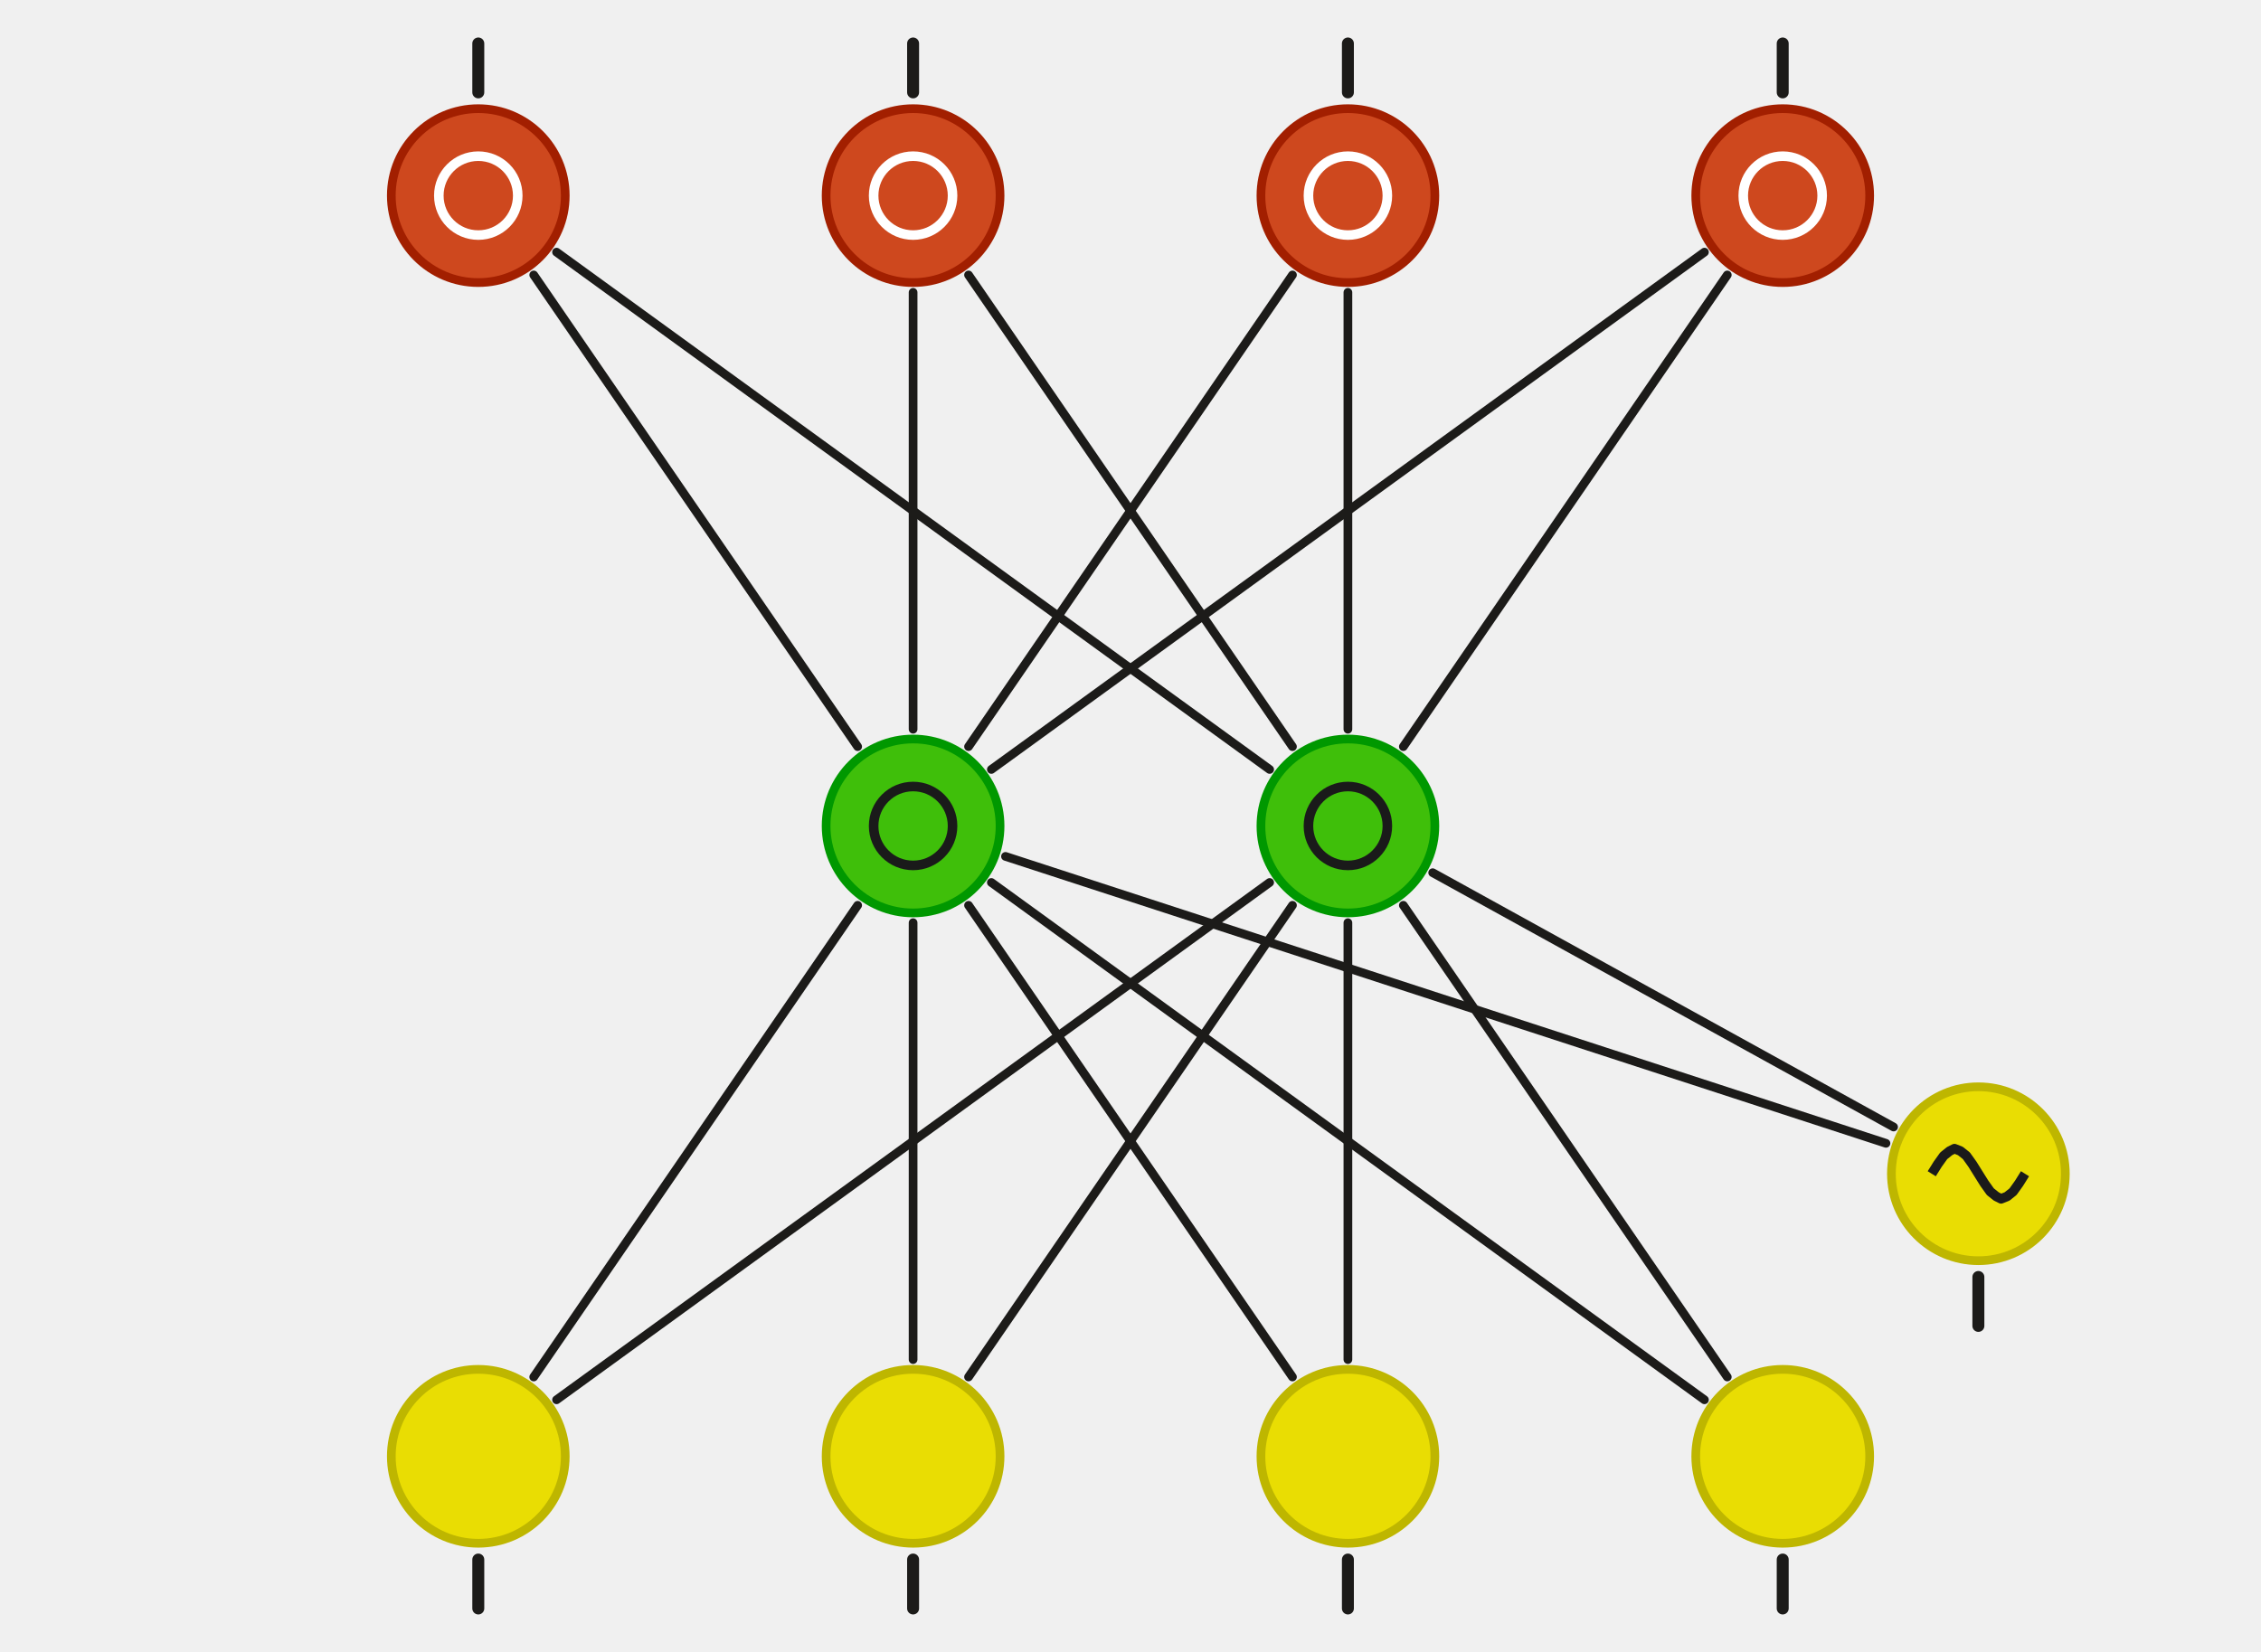
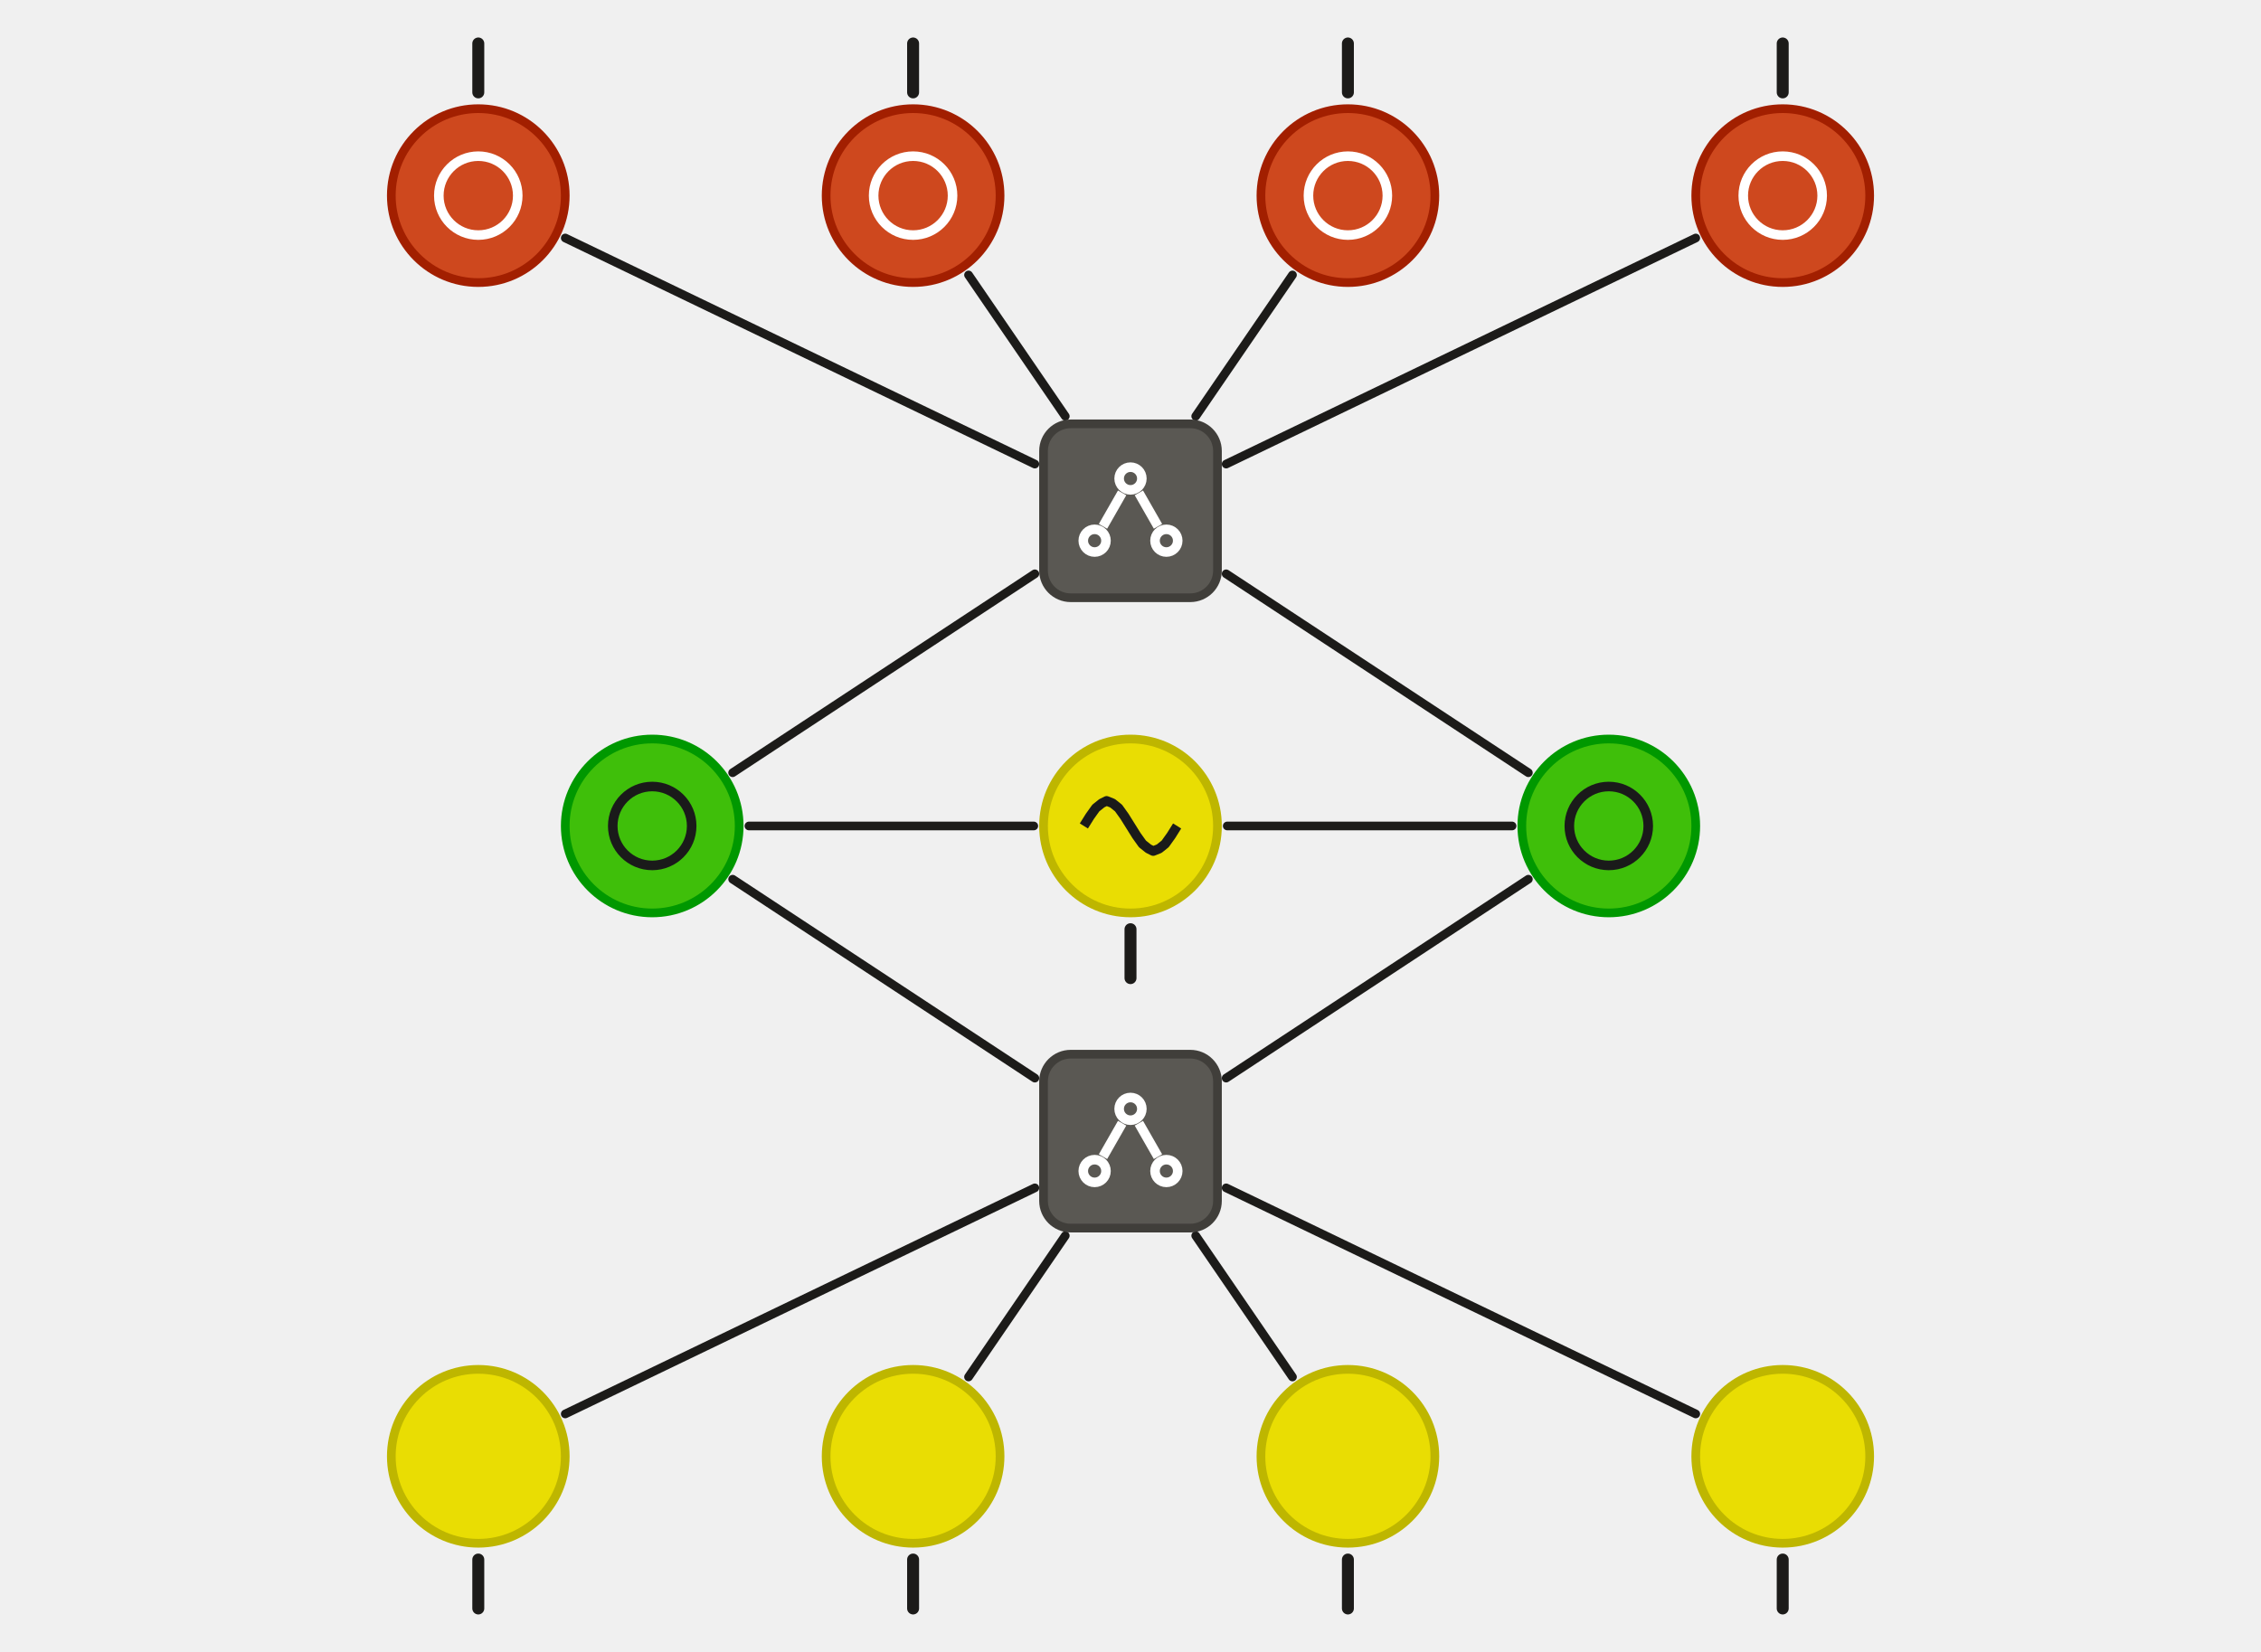
<svg xmlns="http://www.w3.org/2000/svg" viewBox="0 0 208 152" width="416" height="304" role="img">
  <defs>
    <marker id="arr-vae" viewBox="0 0 10 10" refX="8" refY="5" markerUnits="userSpaceOnUse" markerWidth="5.4" markerHeight="5.4" orient="auto-start-reverse">
      <path d="M2 1L8 5L2 9" fill="none" stroke="#1C1B19" stroke-width="1.481" stroke-linecap="round" stroke-linejoin="round" />
    </marker>
  </defs>
  <g fill="none" stroke="#1C1B19" stroke-width="0.8" stroke-linecap="round" stroke-linejoin="round">
-     <line x1="49.1" y1="126.7" x2="78.9" y2="83.3" />
-     <line x1="84" y1="125.1" x2="84" y2="84.9" />
-     <line x1="118.9" y1="126.7" x2="89.1" y2="83.3" />
-     <line x1="156.8" y1="128.8" x2="91.2" y2="81.2" />
-     <line x1="51.2" y1="128.8" x2="116.8" y2="81.2" />
-     <line x1="89.1" y1="126.7" x2="118.9" y2="83.3" />
-     <line x1="124" y1="125.1" x2="124" y2="84.9" />
-     <line x1="158.9" y1="126.7" x2="129.1" y2="83.3" />
-     <line x1="78.9" y1="68.7" x2="49.1" y2="25.3" />
-     <line x1="116.8" y1="70.8" x2="51.2" y2="23.2" />
-     <line x1="84" y1="67.1" x2="84" y2="26.9" />
-     <line x1="118.9" y1="68.7" x2="89.1" y2="25.3" />
-     <line x1="89.1" y1="68.7" x2="118.9" y2="25.3" />
-     <line x1="124" y1="67.1" x2="124" y2="26.9" />
-     <line x1="91.2" y1="70.8" x2="156.8" y2="23.2" />
-     <line x1="129.1" y1="68.7" x2="158.9" y2="25.3" />
-     <line x1="173.5" y1="105.2" x2="92.5" y2="78.8" />
-     <line x1="174.2" y1="103.7" x2="131.8" y2="80.3" />
+     <line x1="52" y1="130.1" x2="95.2" y2="109.3" />
+     <line x1="89.1" y1="126.7" x2="98" y2="113.7" />
+     <line x1="118.9" y1="126.7" x2="110" y2="113.7" />
+     <line x1="156" y1="130.1" x2="112.8" y2="109.3" />
+     <line x1="95.2" y1="99.2" x2="67.4" y2="80.9" />
+     <line x1="112.8" y1="99.2" x2="140.6" y2="80.9" />
+     <line x1="67.4" y1="71.1" x2="95.2" y2="52.8" />
+     <line x1="140.6" y1="71.1" x2="112.8" y2="52.8" />
+     <line x1="95.2" y1="42.7" x2="52" y2="21.9" />
+     <line x1="98" y1="38.3" x2="89.1" y2="25.3" />
+     <line x1="110" y1="38.3" x2="118.9" y2="25.3" />
+     <line x1="112.8" y1="42.7" x2="156" y2="21.9" />
+     <line x1="95.1" y1="76" x2="68.9" y2="76" />
+     <line x1="112.9" y1="76" x2="139.1" y2="76" />
  </g>
  <circle cx="44" cy="134" r="8" fill="#E9DD03" stroke="#BEB600" stroke-width="0.8" />
  <g stroke="#1C1B19" stroke-width="1.1" stroke-linecap="round">
    <line x1="44" y1="143.5" x2="44" y2="148" />
  </g>
  <circle cx="84" cy="134" r="8" fill="#E9DD03" stroke="#BEB600" stroke-width="0.8" />
  <g stroke="#1C1B19" stroke-width="1.1" stroke-linecap="round">
    <line x1="84" y1="143.5" x2="84" y2="148" />
  </g>
  <circle cx="124" cy="134" r="8" fill="#E9DD03" stroke="#BEB600" stroke-width="0.8" />
  <g stroke="#1C1B19" stroke-width="1.1" stroke-linecap="round">
    <line x1="124" y1="143.5" x2="124" y2="148" />
  </g>
  <circle cx="164" cy="134" r="8" fill="#E9DD03" stroke="#BEB600" stroke-width="0.8" />
  <g stroke="#1C1B19" stroke-width="1.1" stroke-linecap="round">
    <line x1="164" y1="143.5" x2="164" y2="148" />
  </g>
-   <circle cx="182" cy="108" r="8" fill="#E9DD03" stroke="#BEB600" stroke-width="0.8" />
-   <g fill="none" stroke="#1A1A1A" stroke-width="0.8" stroke-linejoin="round" transform="translate(182 108) scale(1.1) translate(-182 -108)">
-     <path d="M178.1,108 L178.6,107.2 L179.1,106.5 L179.6,106.1 L180,105.9 L180.5,106.1 L181,106.5 L181.5,107.2 L182,108 L182.5,108.8 L183,109.5 L183.5,109.9 L183.9,110.1 L184.4,109.9 L184.9,109.5 L185.4,108.8 L185.9,108" />
+   <circle cx="104" cy="76" r="8" fill="#E9DD03" stroke="#BEB600" stroke-width="0.8" />
+   <g fill="none" stroke="#1A1A1A" stroke-width="0.8" stroke-linejoin="round" transform="translate(104 76) scale(1.1) translate(-104 -76)">
+     <path d="M100.1,76 L100.6,75.2 L101.1,74.5 L101.6,74.1 L102,73.9 L102.5,74.1 L103,74.5 L103.5,75.2 L104,76 L104.5,76.8 L105,77.5 L105.5,77.9 L105.9,78.1 L106.4,77.9 L106.9,77.5 L107.4,76.8 L107.9,76" />
  </g>
  <g stroke="#1C1B19" stroke-width="1.1" stroke-linecap="round">
-     <line x1="182" y1="117.5" x2="182" y2="122" />
+     <line x1="104" y1="85.5" x2="104" y2="90" />
  </g>
-   <circle cx="84" cy="76" r="8" fill="#3FBF0A" stroke="#009800" stroke-width="0.8" />
-   <g fill="none" stroke="#1A1A1A" stroke-width="0.8" stroke-linejoin="round" transform="translate(84 76) scale(1.1) translate(-84 -76)">
-     <circle cx="84" cy="76" r="3.3" />
+   <circle cx="60" cy="76" r="8" fill="#3FBF0A" stroke="#009800" stroke-width="0.8" />
+   <g fill="none" stroke="#1A1A1A" stroke-width="0.8" stroke-linejoin="round" transform="translate(60 76) scale(1.1) translate(-60 -76)">
+     <circle cx="60" cy="76" r="3.3" />
  </g>
-   <circle cx="124" cy="76" r="8" fill="#3FBF0A" stroke="#009800" stroke-width="0.8" />
-   <g fill="none" stroke="#1A1A1A" stroke-width="0.8" stroke-linejoin="round" transform="translate(124 76) scale(1.1) translate(-124 -76)">
-     <circle cx="124" cy="76" r="3.3" />
+   <circle cx="148" cy="76" r="8" fill="#3FBF0A" stroke="#009800" stroke-width="0.8" />
+   <g fill="none" stroke="#1A1A1A" stroke-width="0.8" stroke-linejoin="round" transform="translate(148 76) scale(1.1) translate(-148 -76)">
+     <circle cx="148" cy="76" r="3.3" />
+   </g>
+   <rect x="96" y="97" width="16" height="16" rx="2.5" fill="#5A5853" stroke="#403E3A" stroke-width="0.8" />
+   <g fill="none" stroke="#FFFFFF" stroke-width="0.8" stroke-linejoin="round" transform="translate(104 105) scale(1.1) translate(-104 -105)">
+     <path d="M101.7,106.3 L103.3,103.5" />
+     <path d="M106.3,106.3 L104.7,103.5" />
+     <circle cx="104" cy="102.3" r="0.95" />
+     <circle cx="101" cy="107.5" r="0.95" />
+     <circle cx="107" cy="107.5" r="0.95" />
+   </g>
+   <rect x="96" y="39" width="16" height="16" rx="2.5" fill="#5A5853" stroke="#403E3A" stroke-width="0.8" />
+   <g fill="none" stroke="#FFFFFF" stroke-width="0.8" stroke-linejoin="round" transform="translate(104 47) scale(1.1) translate(-104 -47)">
+     <path d="M101.7,48.3 L103.3,45.5" />
+     <path d="M106.3,48.3 L104.7,45.5" />
+     <circle cx="104" cy="44.3" r="0.95" />
+     <circle cx="101" cy="49.5" r="0.95" />
+     <circle cx="107" cy="49.5" r="0.95" />
  </g>
  <circle cx="44" cy="18" r="8" fill="#CE481E" stroke="#A21F00" stroke-width="0.8" />
  <g fill="none" stroke="#FFFFFF" stroke-width="0.8" stroke-linejoin="round" transform="translate(44 18) scale(1.1) translate(-44 -18)">
    <circle cx="44" cy="18" r="3.3" />
  </g>
  <g stroke="#1C1B19" stroke-width="1.1" stroke-linecap="round">
    <line x1="44" y1="8.5" x2="44" y2="4" />
  </g>
  <circle cx="84" cy="18" r="8" fill="#CE481E" stroke="#A21F00" stroke-width="0.8" />
  <g fill="none" stroke="#FFFFFF" stroke-width="0.8" stroke-linejoin="round" transform="translate(84 18) scale(1.1) translate(-84 -18)">
    <circle cx="84" cy="18" r="3.3" />
  </g>
  <g stroke="#1C1B19" stroke-width="1.1" stroke-linecap="round">
    <line x1="84" y1="8.5" x2="84" y2="4" />
  </g>
  <circle cx="124" cy="18" r="8" fill="#CE481E" stroke="#A21F00" stroke-width="0.8" />
  <g fill="none" stroke="#FFFFFF" stroke-width="0.8" stroke-linejoin="round" transform="translate(124 18) scale(1.1) translate(-124 -18)">
    <circle cx="124" cy="18" r="3.3" />
  </g>
  <g stroke="#1C1B19" stroke-width="1.1" stroke-linecap="round">
    <line x1="124" y1="8.5" x2="124" y2="4" />
  </g>
  <circle cx="164" cy="18" r="8" fill="#CE481E" stroke="#A21F00" stroke-width="0.8" />
  <g fill="none" stroke="#FFFFFF" stroke-width="0.8" stroke-linejoin="round" transform="translate(164 18) scale(1.1) translate(-164 -18)">
    <circle cx="164" cy="18" r="3.3" />
  </g>
  <g stroke="#1C1B19" stroke-width="1.1" stroke-linecap="round">
    <line x1="164" y1="8.5" x2="164" y2="4" />
  </g>
</svg>
